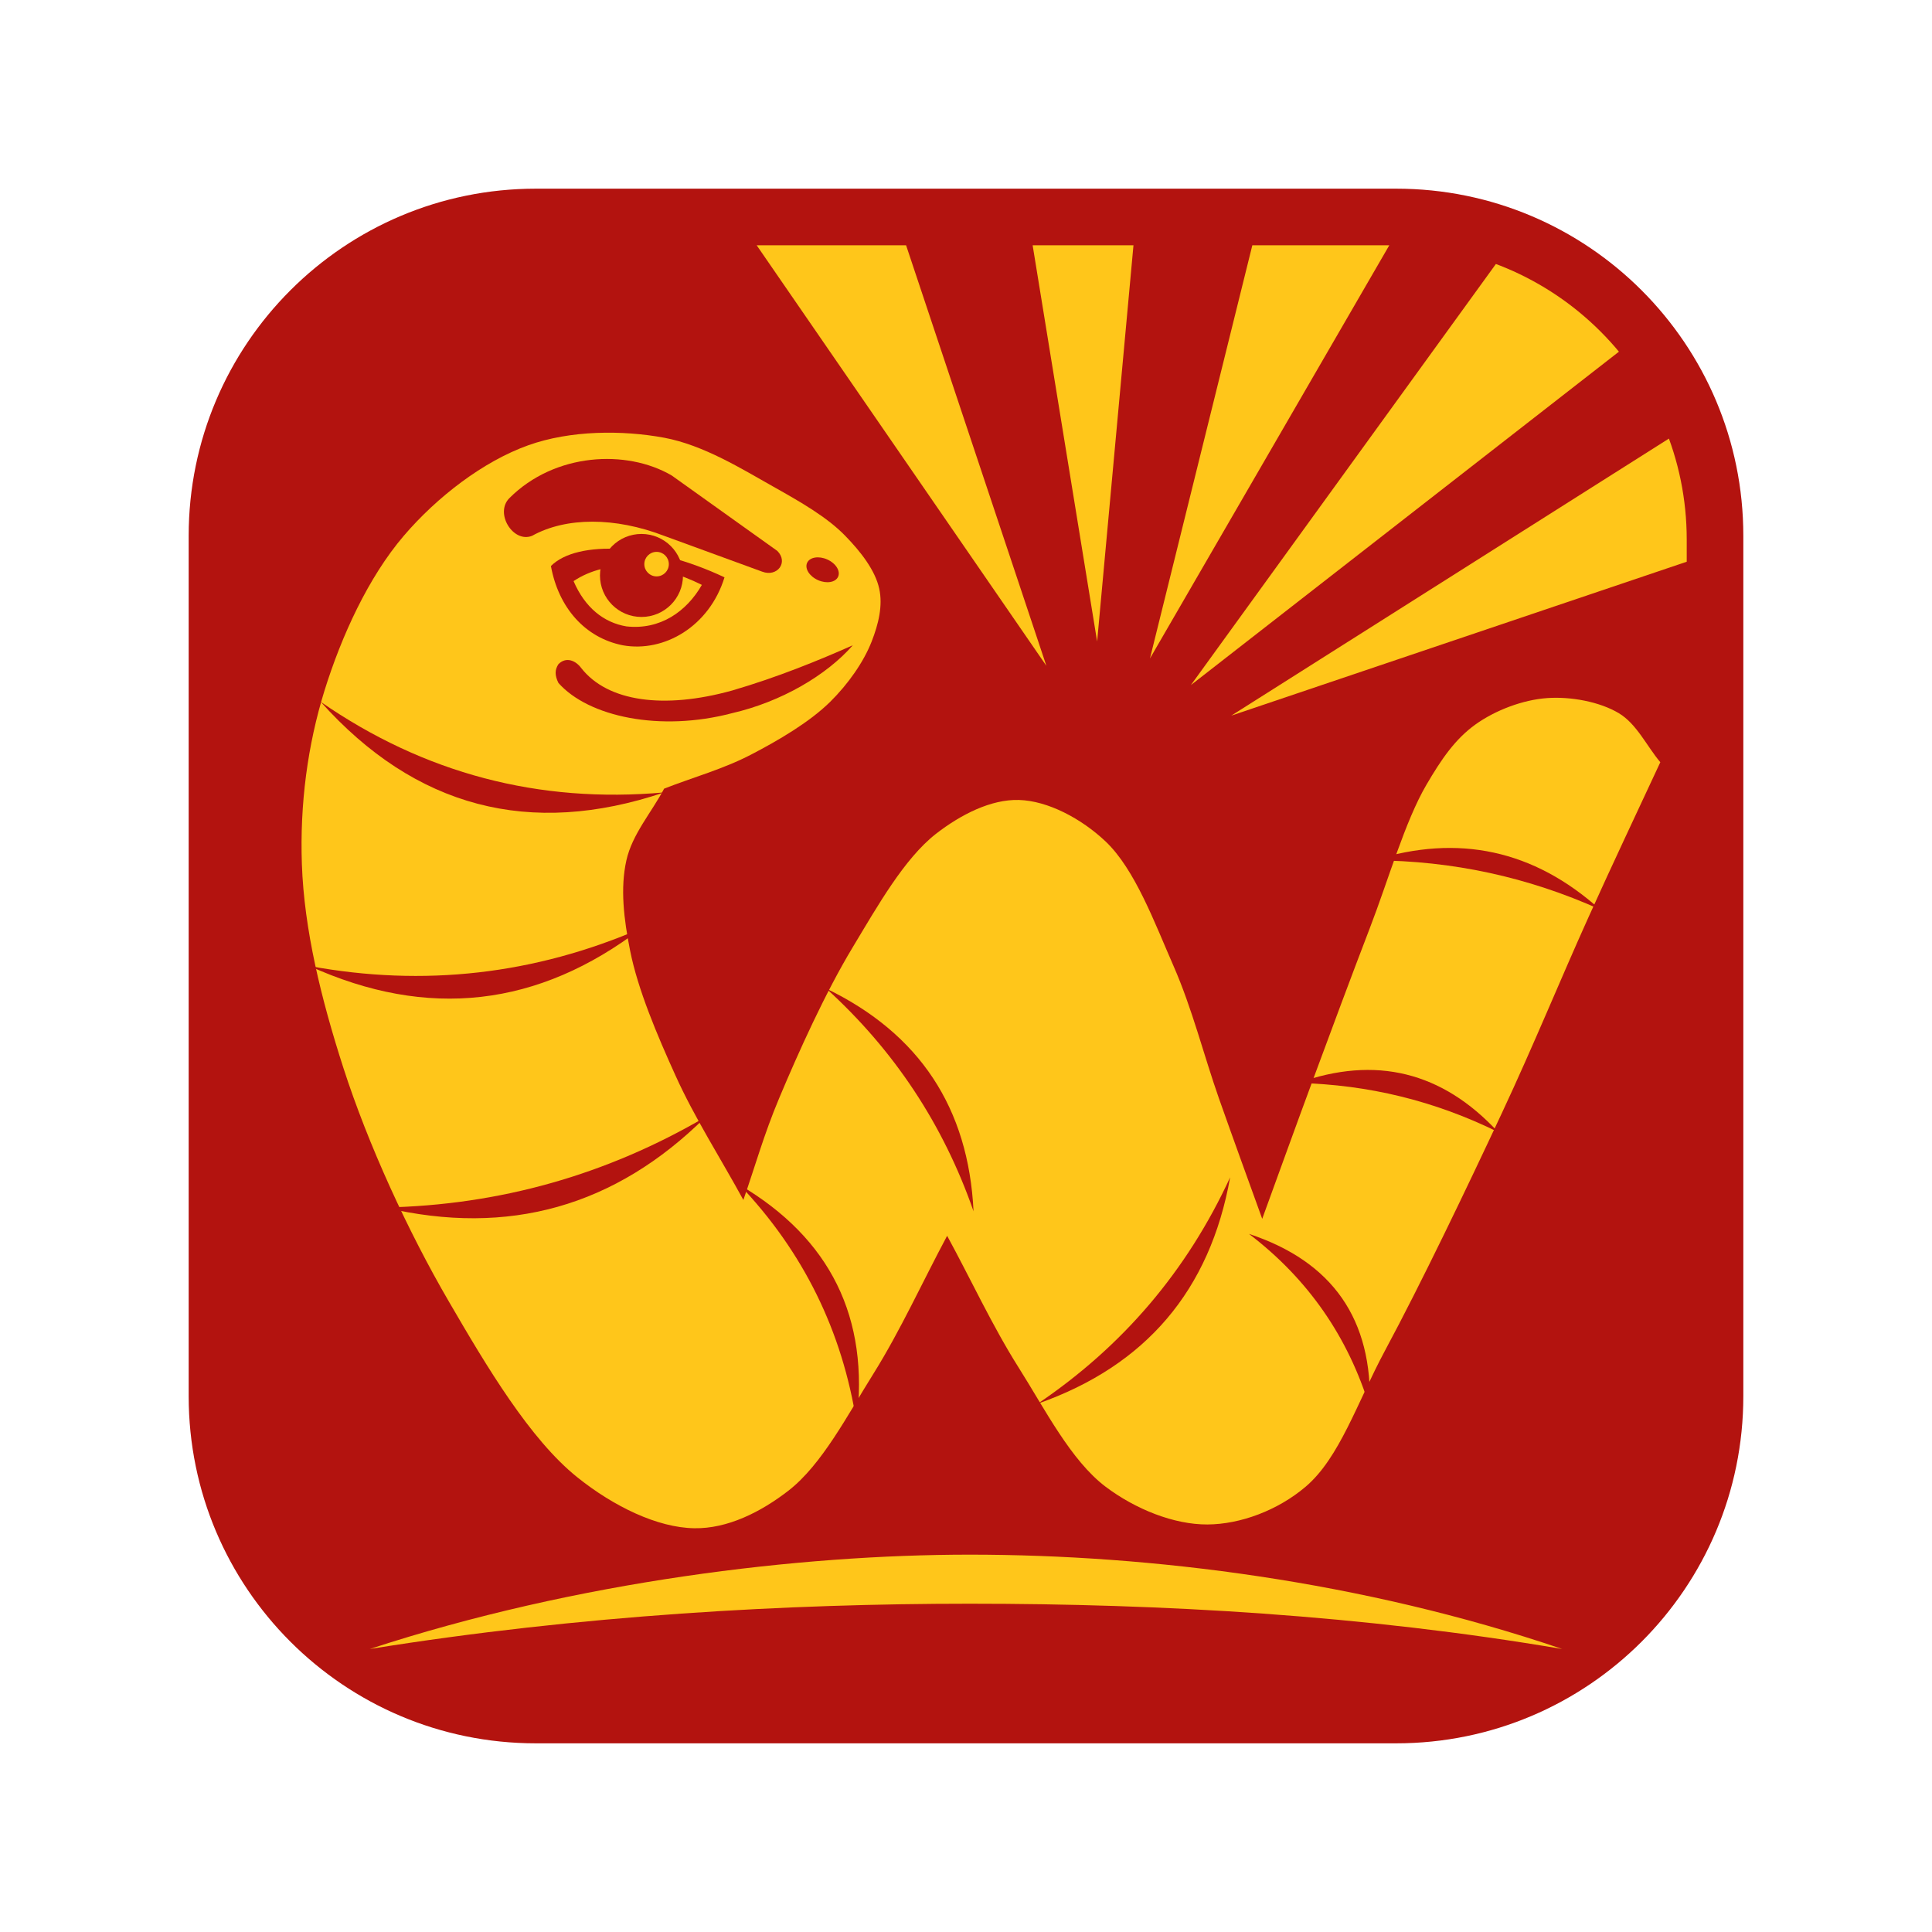
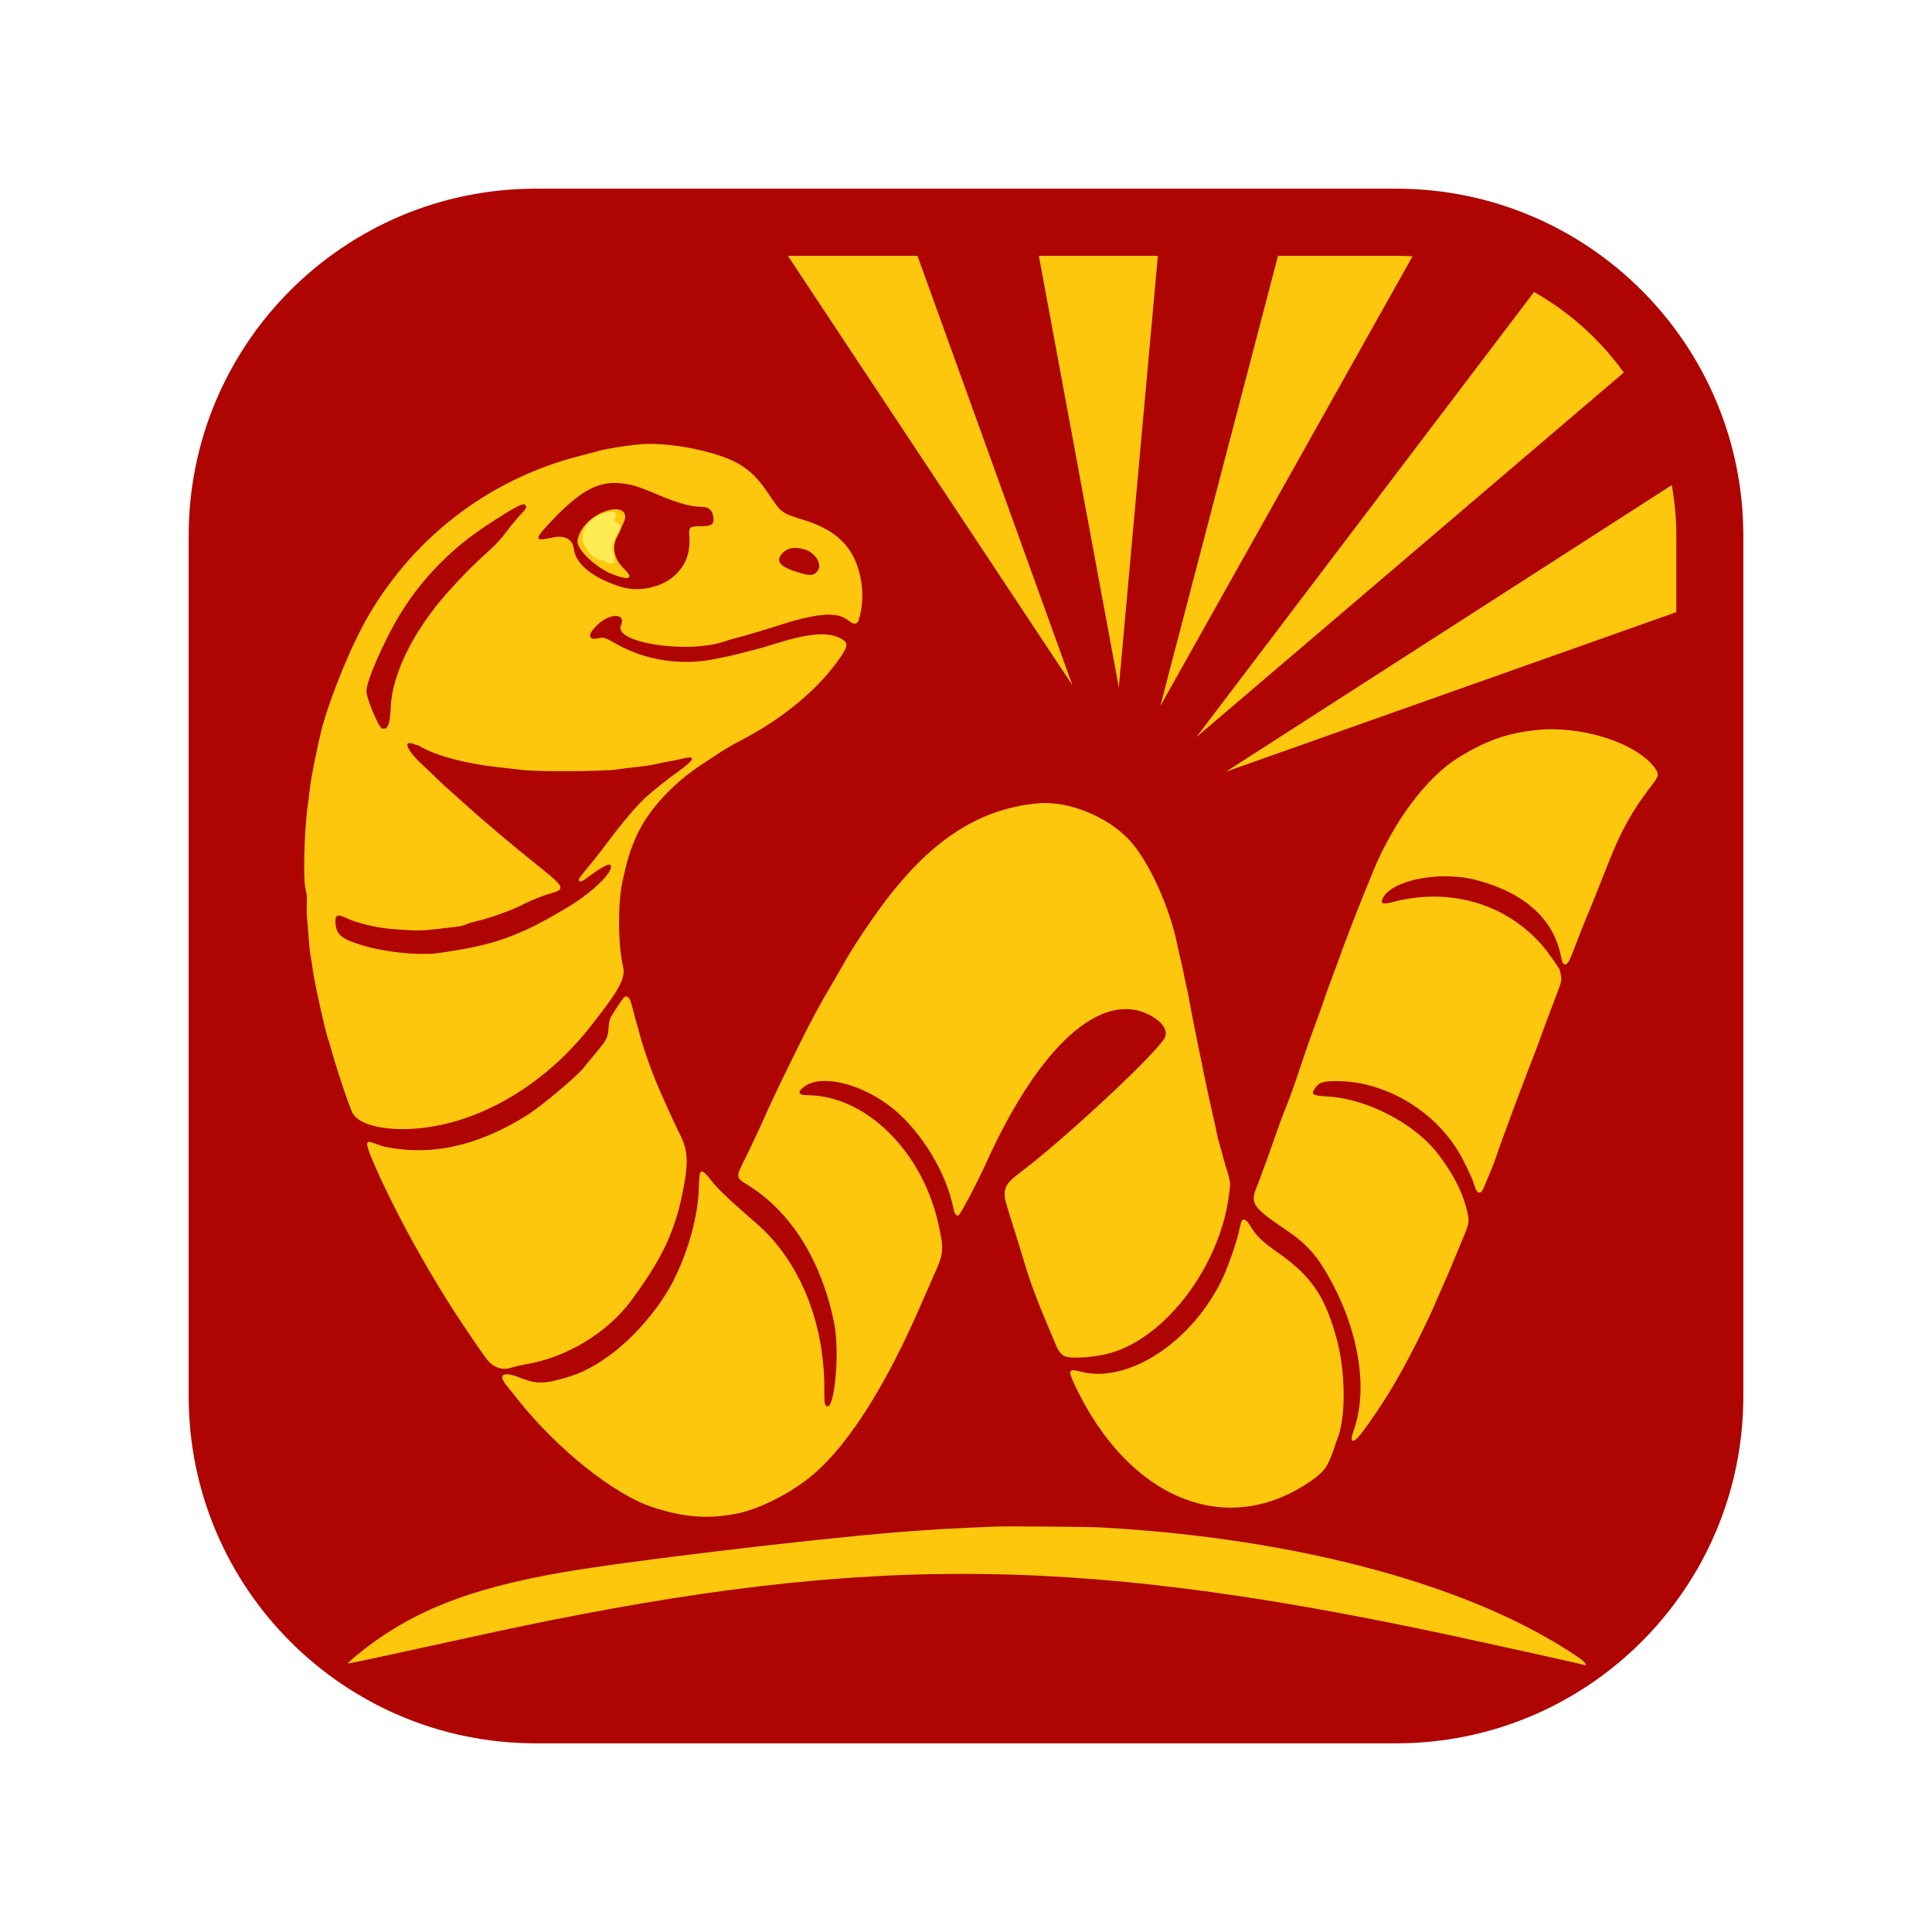
<svg xmlns="http://www.w3.org/2000/svg" width="1024" height="1024" viewBox="0 0 1024 1024" fill="none" role="img" aria-label="A red tile with a gold segmented worm forming a W, its head at the upper left and sun rays behind it">
  <defs>
    <linearGradient id="field" gradientUnits="userSpaceOnUse">
-       <stop stop-color="#B3130F" />
+       <stop stop-color="#AE0402" />
    </linearGradient>
    <linearGradient id="gold" gradientUnits="userSpaceOnUse">
-       <stop stop-color="#FFC61A" />
+       <stop stop-color="#FDC70E" />
    </linearGradient>
    <linearGradient id="ray" gradientUnits="userSpaceOnUse">
-       <stop stop-color="#FFC61A" />
-     </linearGradient>
-     <linearGradient id="ring" gradientUnits="userSpaceOnUse">
-       <stop stop-color="#B3130F" />
+       <stop stop-color="#FDC70E" />
    </linearGradient>
    <linearGradient id="soil" gradientUnits="userSpaceOnUse">
-       <stop stop-color="#FFC61A" />
+       <stop stop-color="#FDC70E" />
+     </linearGradient>
+     <linearGradient id="eye" gradientUnits="userSpaceOnUse">
+       <stop stop-color="#FFEC55" />
    </linearGradient>
    <clipPath id="body">
      <rect x="100" y="100" width="824" height="824" rx="184" />
    </clipPath>
    <clipPath id="sky">
-       <rect x="130" y="130" width="764" height="764" rx="156" />
+       <rect x="135.6" y="135.6" width="752.9" height="752.9" rx="148.4" />
    </clipPath>
  </defs>
  <g id="tile">
    <rect x="100" y="100" width="824" height="824" rx="184" fill="url(#field)" />
  </g>
  <g id="rays">
    <g clip-path="url(#sky)">
-       <path d="M554.6 352.9L240 -103.8L379.1 -173.2ZM581.5 340L493.4 -201.3L631.6 -206.2ZM609.5 349L742.4 -187.4L886.5 -129.2ZM631.2 363.1L955.4 -84.5L1067.2 23.5ZM652.6 379.3L1112.6 88.1L1168.4 205Z" fill="url(#ray)" />
+       <path d="M568.4 363.2L343.9 24.4L430.2 -19.9ZM593 364.3L529.5 21.6L624.4 17ZM615 374.2L717.8 -19.1L813.7 19.9ZM634.1 390.7L935.2 -6.2L1013.1 67.4ZM649.8 409L1007.9 178.8L1051.5 266.7Z" fill="url(#ray)" />
    </g>
  </g>
  <g id="mark">
-     <g clip-path="url(#body)">
-       <path d="M352 418C367.3 412 383.4 407.6 398 400C412.8 392.3 429 382.8 440 372C449.6 362.5 457.8 350.8 462 340C465.6 330.8 468 321 466 312C463.9 302.3 456.2 292.4 448 284C438.4 274.1 424.4 266.1 410 258C393.1 248.5 372.9 235.9 352 232C329.8 227.9 302.4 228 280 236C256.2 244.5 231.7 263.3 214 284C195.2 306 181 337.1 172 366C163 395 158.9 426.2 160 458C161.2 492.7 170.2 529.4 182 566C195.1 606.6 216.2 652.6 238 690C258 724.4 280.9 762.9 306 783C325.2 798.4 348.4 809.7 368 810C385.5 810.3 403.2 801.5 418 790C435.7 776.2 449.2 750 463 728C477.3 705.1 489 679.3 502 655C514.7 678.3 525.9 702.7 540 725C553.9 747 567.6 774.1 586 788C601.8 799.9 622.2 808.1 640 808C657.5 807.9 677.3 800.5 692 788C710 772.7 719.2 743.6 734 716C753.3 680.1 777.2 630.2 796 590C812.9 553.9 827.3 518.5 842 486C855.1 457 867.3 431.3 880 404C872.7 395.3 867.5 383.7 858 378C847.8 371.9 832.5 369.1 820 370C807.2 370.9 792.6 376.4 782 384C771.3 391.7 764 402.3 756 416C744.7 435.3 735.9 466.3 726 492C715.9 518.3 705.7 545.8 696 572C686.7 597.1 678 621.3 669 646C661.3 624.7 653.7 603.8 646 582C638 559.2 631.9 534.6 622 512C612 489.2 601.6 460.8 586 446C573.1 433.8 555.3 424.4 540 424C525.3 423.6 509.4 431.6 496 442C479.3 455.1 465.3 479.9 452 502C437.4 526.2 423.2 557.7 413 582C404.8 601.5 400.3 618 394 636C382 614 368.1 592.4 358 570C348.2 548.4 338.1 524.5 334 504C330.6 487 328.7 470.7 332 456C335.1 442.1 345.3 430.7 352 418Z" fill="url(#gold)" />
-       <path d="M292 300C306 286 346 288 384 306C376 332 352 346 330 342C310 338 296 322 292 300ZM304 308C310 322 320 330 332 332C350 334 364 324 372 310C348 298 322 296 304 308Z" fill="url(#ring)" />
-       <circle cx="340" cy="305" r="22" fill="url(#ring)" />
-       <circle cx="348" cy="299" r="6.5" fill="url(#gold)" />
-       <path d="M270 264C294 240 332 238 356 252L412 292C418 298 412 306 404 303L352 284C326 274 300 274 282 284C272 288 262 272 270 264Z" fill="url(#ring)" />
-       <ellipse cx="436" cy="302" rx="9" ry="6" transform="rotate(24 436 302)" fill="url(#ring)" />
-       <path d="M296 352C300 348 305 350 308 354C322 372 352 376 388 366C412 359 434 350 452 342C438 358 414 372 388 378C350 388 312 380 296 362C294 358 294 355 296 352Z" fill="url(#ring)" />
-       <path d="M170 372Q245.2 456 352 420Q252.3 428.9 170 372Z" fill="url(#ring)" />
-     </g>
-   </g>
-   <g id="rings">
-     <g clip-path="url(#body)">
-       <path d="M164 512Q258 554.7 340 492Q255 528.8 164 512Z" fill="url(#ring)" />
-       <path d="M204 640Q302.3 663.2 374 592Q295.2 638.1 204 640Z" fill="url(#ring)" />
-       <path d="M392 628Q442.7 681.3 454 754Q464.3 670.7 392 628Z" fill="url(#ring)" />
-       <path d="M438 524Q492 573.1 516 642Q512 559.8 438 524Z" fill="url(#ring)" />
-       <path d="M550 744Q636 713.8 652 624Q617.8 698.2 550 744Z" fill="url(#ring)" />
-       <path d="M662 654Q708.8 689.7 726 746Q728.5 676 662 654Z" fill="url(#ring)" />
-       <path d="M688 574Q743.9 575.3 794 600Q749.6 552 688 574Z" fill="url(#ring)" />
-       <path d="M728 456Q790.8 456.3 848 482Q795.4 434.8 728 456Z" fill="url(#ring)" />
-     </g>
+     <path d="M339.4 235.5C332.3 236.1 321 237.9 317.7 238.9C316.4 239.3 311.8 240.5 307.5 241.6C258.1 254.1 216.6 286.6 192.3 331.7C184.7 345.9 175.5 368.7 171.1 384.2C168.9 392.1 164.7 412.8 164.1 418.9C163.9 421 163.4 425 163 427.7C161.3 440.2 160.6 465.9 161.9 471.1C162.6 473.9 162.8 475 162.6 478.3C162.5 480.4 162.5 483.7 162.7 485.8C162.9 487.8 163.3 492.8 163.6 497C163.9 501.1 164.4 505.7 164.7 507.1C165 508.5 165.5 511.7 165.8 514.2C166.7 521.1 173.2 549.9 174.2 551.6C174.3 551.7 175.1 554.6 176.1 558C178.7 567.6 185.7 588.2 187.1 590.4C190.5 595.8 202 598.9 216.4 598.4C250.5 597.2 286.4 577.2 311.9 545.4C328.3 524.7 331.8 518.5 330.2 512.1C327.6 501.2 327.4 479.3 329.8 467.8C332.3 456.1 333.5 452.2 336.8 444.3C342.9 429.9 356.8 414.7 373.6 404.1C374.8 403.3 378.4 401 381.5 398.9C384.6 396.9 389.4 394.1 392 392.8C414.7 381.2 434.3 364.9 445.7 348C449.7 342 449.7 340.5 445.2 338.2C438.4 334.8 428.4 335.7 410.8 341.2C407.1 342.4 402.7 343.7 400.9 344.1C399.2 344.6 395.8 345.4 393.2 346.1C390.7 346.8 387.3 347.6 385.7 347.9C384.1 348.2 381.2 348.8 379.3 349.2C361.3 353 342.1 350.1 326.5 341.2C320.9 338 319.8 337.6 317.6 338.2C311.5 339.7 311.1 336.4 316.7 331.1C323.5 324.7 332 325 329.1 331.5C325 340.6 364.2 346.7 383.9 340C385.7 339.4 388.9 338.4 391 337.9C395.4 336.8 406.1 333.6 414.5 330.9C434 324.8 444 324.2 449.7 328.9C452.4 331.2 454.3 331.1 455.1 328.7C457.2 322.3 457.6 314.5 456.3 307.3C453.3 290.6 444 281 425.4 275.4C414.6 272.1 413.9 271.6 408 262.7C399.4 249.6 392.4 244.5 376.9 240.1C364.5 236.5 349.1 234.6 339.4 235.5ZM333.9 256.9C337.4 257.6 341.7 259.2 349.4 262.5C359.6 266.8 366.3 268.6 371.6 268.6C375.6 268.6 377.6 270.3 378.1 274.2C378.6 277.9 377.2 278.9 371.5 278.9C366 278.9 365.1 279.4 365.3 282.8C366.1 292.7 363.9 299.1 357.6 305C350.9 311.3 338.5 314 329.3 311.1C314.5 306.5 305.2 299.1 304.2 291.2C303.5 285.7 299.4 283.5 292.8 284.9C282.7 287.2 282.8 286 293.6 274.8C309.7 258.1 319.5 253.8 333.9 256.9ZM278.4 267.6C279.4 268.6 278.9 269.7 275.6 273.1C273.9 275 271.1 278.2 269.6 280.3C264.9 286.5 262.7 288.8 256 294.8C250.8 299.5 244.5 305.9 236.9 314.4C219.2 334.3 207.8 357.3 207.1 374.9C206.7 384 205.5 386.9 202.5 386.1C200.7 385.7 194.2 370.1 194.2 366.3C194.2 361.1 203.4 339.9 211.6 326.3C223.1 307.2 238.9 290.9 258.2 278.3C272.9 268.7 277.2 266.4 278.4 267.6ZM426.5 291.2C431.9 292.8 435.8 298.8 433.6 302.2C431.8 305.1 429.7 305.4 423.8 303.6C413.3 300.5 410.7 297.5 414.8 293.1C417.4 290.3 421.4 289.7 426.5 291.2ZM219.7 394.5C220.4 394.8 221 395 221 394.9C221 394.7 221.9 395.1 223 395.8C232.1 400.9 247.1 404.8 265.3 406.8C271.1 407.4 276.3 408 277 408.1C284.3 409.1 320.5 408.9 327.4 407.8C329.3 407.5 333.5 406.9 336.8 406.6C340.1 406.3 345 405.6 347.6 405C350.2 404.4 353.9 403.6 355.9 403.3C357.8 403 360.6 402.4 362.2 402C369.2 400.2 368.1 402.8 359 409.3C354.6 412.3 347.3 418.2 342.7 422.2C338.2 426.1 329.9 435.9 321.9 446.6C320.2 449 316.4 453.8 313.6 457.3C307.2 465 306.7 465.8 306.8 466.5C307 467.7 308.5 467.3 311 465.4C317.3 460.6 322.3 457.7 323.2 458.3C326.7 460.4 315.4 472 301.8 480.3C275.7 496.1 262.1 501 232.6 505.1C221.7 506.6 203.1 504.6 190.6 500.6C180.8 497.5 178.3 495.2 177.8 489.3C177.5 484.9 178.8 484.3 183.4 486.5C189.7 489.5 200.2 491.9 209 492.5C222 493.4 222.6 493.4 231.6 492.4C243.6 491.1 244.7 490.9 247.2 489.9C248.5 489.3 250.9 488.6 252.7 488.2C259.6 486.7 272.5 482 278 479C281.3 477.3 288.1 474.5 291.9 473.5C299.6 471.5 299.1 470.1 287.7 460.9C269.3 446.2 256.3 435.1 244.1 424.1C242.3 422.5 239.3 419.8 237.3 418C235.3 416.2 232.5 413.7 231.2 412.3C229.9 411 227.1 408.3 224.9 406.3C215.6 397.9 212.9 391.7 219.7 394.5ZM321.4 270.8C313.4 273.4 307.1 279.9 306.1 286.6C305.5 291.2 315.9 301.1 325.2 304.6C333.9 307.8 336 306.6 330.7 301.4C325.3 296.1 324.1 290 327.2 284.3C328 282.8 328.8 281.2 328.9 280.7C329.1 280.2 329.7 278.7 330.4 277.3C333.4 271.4 329.1 268.3 321.4 270.8ZM813.7 387C798.2 388.8 787.9 392.5 773.5 401.2C756.3 411.7 738.6 435.3 727.5 462.5C725.7 467.1 723.7 471.9 723.1 473.3C719.5 482.1 711.9 501.8 709.6 508.5C709 510.1 707.8 513.5 706.8 516C704.4 522.5 702.5 527.7 699.9 535.3C698.6 538.9 697.1 543 696.6 544.4C695 548.5 690.7 561 687.9 569.4C686.6 573.6 684 580.7 682.3 585.1C679.1 593 678.1 595.8 673.2 609.9C671.9 613.6 670.4 617.6 670 618.7C669.5 619.8 668.8 621.9 668.3 623.4C667.7 624.9 666.6 628 665.7 630.1C662.7 637.8 664.4 640.3 681.5 651.8C693.1 659.7 698.4 665.7 706 679.9C720.7 707.3 725.1 737.5 717.3 758.7C715.6 763.3 716.4 765 719.1 762.5C721.3 760.5 728.4 750.6 735.2 739.8C742.4 728.5 753.2 707.8 760.2 692C760.9 690.3 762.7 686.1 764.2 682.8C765.7 679.5 767.7 674.7 768.8 672.2C769.8 669.7 771.6 665.4 772.7 662.8C778.9 648.1 778.8 648.2 778 643.8C775.9 633.4 771.2 623.6 762.7 612.3C750.3 595.6 724.2 582 702.7 581.1C695.9 580.7 694.8 580 696.7 577.2C698.9 573.7 701 573 708.5 573C733.6 573 759.6 588.1 773 610.4C776 615.4 780.5 624.8 781.2 627.5C782.6 632.7 784.6 633.6 786.3 629.8C789.8 621.6 792.1 615.9 792.5 614.4C793.5 611.3 799.6 594.6 803 585.5C804.9 580.7 807.1 574.6 808.1 572.1C809 569.6 811 564.4 812.5 560.6C814 556.7 815.7 552.3 816.2 550.7C817.3 547.6 819.5 541.7 822 535.1C828.2 518.8 827.9 520.1 827.2 516.4C827 514.9 826.5 513.4 826 512.8C825.6 512.1 823.9 509.7 822.2 507.3C803.8 480.8 771 469.4 738.2 478.1C733.1 479.5 731.5 479 732.8 476.3C737.5 466.3 763.7 461.3 783.1 466.6C808.6 473.5 823.7 487.5 827.4 507.2C828.4 512.8 830.6 512.5 832.9 506.5C836.1 498.2 840 488.2 841.4 484.9C843.1 481.1 845 476.2 852.4 457.6C859.3 440.1 864.9 430 875.1 416.7C879.4 411.1 879.5 410.3 877 406.9C867 393.5 837.8 384.3 813.7 387ZM549.9 425.8C516.9 428.9 490.2 447.4 463.4 485.6C456.5 495.4 450.2 505.1 446.8 511.5C445.1 514.5 442.6 518.7 441.4 520.8C434.5 532.4 430.3 540.3 424.2 552.5C414.1 572.9 407.6 586.5 404.1 594.7C402.3 598.7 398.6 606.5 396 611.9C389.6 624.8 389.5 623.8 397 628.5C419.3 642.6 435.2 667.9 442 700.6C445.3 715.9 442.4 747.9 438.1 745.3C437 744.6 436.9 743.6 436.9 735C436.7 699.9 423.4 667.9 400.9 648.4C388.2 637.5 380.3 630 377.3 626.1C371.2 618.5 370.7 618.8 370.4 629.8C369.9 647.3 362.6 670.5 352.8 686.1C339.4 707.1 320 723.8 302.5 729.4C289 733.6 284.8 733.8 276.1 730.4C266.4 726.5 263.5 728.4 269 735C270.4 736.7 273 739.9 274.7 742.1C295.7 768.4 325.6 792.2 345.8 798.8C362.5 804.3 375.7 805.3 391.1 802.1C403.3 799.6 420.4 790.7 431.4 781.2C450.5 764.7 470.2 733.2 488.9 689.7C491.3 684.2 493.9 678.3 494.6 676.7C500.3 664.2 500.5 662.7 497.2 648C488.5 609.8 458.5 580.5 427.9 580.5C422.9 580.5 422.4 578.6 426.6 575.7C436 569.1 457.7 574.7 473.7 587.9C488.8 600.4 501.7 621.9 505.4 640.7C505.9 643.4 506.8 644.5 508 644.2C508.9 644 518 626.8 523 615.7C550.9 554.3 583.6 524.8 609.2 537.9C616.7 541.8 619.7 546.9 616.8 551C608.3 562.8 562.1 605.5 539.9 622.1C532.2 627.9 531.1 631 533.8 639.6C535.3 644.4 537.4 651.1 539.9 659.2C541.1 663.2 543 669.4 544.1 673C546.2 679.8 550.2 690.4 553.4 698C556.6 705.5 559.1 711.5 559.8 713.2C560.8 715.8 562.3 717.7 564 718.7C567.4 720.4 580.3 719.5 589 717C617.9 708.5 645.7 671.9 651.1 635.3C652.3 627.2 652.3 627 650.6 621.2C649.7 618.5 648.7 615 648.3 613.4C647.9 611.7 647.1 608.8 646.5 606.9C645.9 605 645.2 602 644.8 600.2C644.5 598.3 643.7 594.5 643 591.7C641.1 583.4 638.9 573.3 638.1 569.2C637.7 567.1 636.6 561.4 635.5 556.5C633.2 545.4 630.6 532.1 630 528.5C629.8 527 629.2 524.2 628.7 522.3C628.3 520.4 627.6 517.3 627.3 515.5C626.9 513.6 626.2 510.2 625.6 507.8C625 505.4 624.2 501.9 623.8 499.9C619.8 480.4 608.8 456.5 599 445.7C587.5 432.9 566.1 424.2 549.9 425.8ZM330.9 528.5C330.1 529 324.5 537.5 323.5 539.7C323 541 322.7 542.6 322.5 545.2C322.2 550.2 321.6 551.2 314.2 560C311.8 562.9 309.5 565.7 309.2 566.1C305.7 570.5 287.2 586.1 279.8 590.8C256.3 605.7 233.4 611.8 211.3 609C204.5 608.1 203.2 607.8 198 605.8C193.7 604.2 193.5 605.7 197.3 614.6C208.3 640.8 228.8 677.8 247.1 704.7C258.4 721.4 259.2 722.4 261.7 723.8C264.9 725.7 267.8 726 271.3 724.8C272.9 724.3 276.2 723.5 278.6 723.1C300 719.7 321.9 706.4 334.5 689.4C350.8 667.3 357.5 653.2 361.8 632.1C365 616.2 364.7 609.9 360.5 601.5C357.6 595.9 348.6 575.9 346.4 570.1C343.2 561.8 340.8 554.6 339.2 548.8C338.3 545.4 337.2 541.4 336.7 539.9C336.3 538.4 335.5 535.4 335 533.3C333.7 528.6 332.7 527.4 330.9 528.5ZM658.5 646.6C658 647 657.6 648.5 657 651.3C655.6 657.9 651.4 670.1 648.1 677.3C632.2 711.1 598.1 733.6 572.8 727C566.2 725.3 565.9 726.1 569.7 734.2C598.4 795 650.7 816 695.3 784.6C701.9 779.9 703.5 777.6 706.5 769.4C707.4 766.6 708.5 763.6 708.8 762.7C713.7 750.5 713.2 725.4 707.8 707.2C701.6 686 694.6 676.1 677.3 663.9C668.8 658 665.7 654.9 662.4 649.3C661 647 659.5 645.9 658.5 646.6Z" fill="url(#gold)" />
+     <path d="M318.3 272.7C311.6 275.7 307.7 281.7 309.1 287C310.3 291.8 315.1 296.8 318.4 296.8C319.2 296.8 320.4 297.2 321.2 297.8C325 300.1 326.6 298.2 325.1 293.1C323.9 289.5 324.3 288 327.8 281.8C329.3 279.2 329.1 277.8 326.8 276.9C325.2 276.3 325.1 275.6 326.1 274C328 271 323.7 270.3 318.3 272.7Z" fill="url(#eye)" />
  </g>
  <g id="ground">
-     <g clip-path="url(#body)">
-       <path d="M196 874C306 838 424 824 514 824C610 824 722 838 828 874C722 856 616 850 514 850C418 850 308 856 196 874Z" fill="url(#soil)" />
-     </g>
+     <path d="M528.1 809.1C504.9 810 492 810.8 474.6 812.2C426.1 816.2 330.4 827.7 297.4 833.5C246.7 842.4 216.3 854.8 188.1 878.1C185.8 880.1 184 881.7 184.2 881.7C184.4 881.8 192.1 880.2 201.4 878.2C231.5 871.6 259.8 865.5 272.3 862.8C463.3 822.8 576.3 824.4 782.9 869.8C801.9 873.9 838.8 882.1 839.8 882.5C841.7 883.1 840 880.8 836.8 878.6C781.4 840.6 688.7 815.4 583.8 809.6C577.1 809.2 534.4 808.9 528.1 809.1Z" fill="url(#soil)" />
  </g>
  <g id="mark-small" display="none">
-     <g clip-path="url(#body)">
-       <path d="M352 418C367.3 412 383.4 407.6 398 400C412.8 392.3 429 382.8 440 372C449.6 362.5 457.8 350.8 462 340C465.6 330.8 468 321 466 312C463.9 302.3 456.2 292.4 448 284C438.4 274.1 424.4 266.1 410 258C393.1 248.5 372.9 235.9 352 232C329.8 227.9 302.4 228 280 236C256.2 244.5 231.7 263.3 214 284C195.2 306 181 337.1 172 366C163 395 158.9 426.2 160 458C161.2 492.7 170.2 529.4 182 566C195.1 606.6 216.2 652.6 238 690C258 724.4 280.9 762.9 306 783C325.2 798.4 348.4 809.7 368 810C385.5 810.3 403.2 801.5 418 790C435.7 776.2 449.2 750 463 728C477.3 705.1 489 679.3 502 655C514.7 678.3 525.9 702.7 540 725C553.9 747 567.6 774.1 586 788C601.8 799.9 622.2 808.1 640 808C657.5 807.9 677.3 800.5 692 788C710 772.7 719.2 743.6 734 716C753.3 680.1 777.2 630.2 796 590C812.9 553.9 827.3 518.5 842 486C855.1 457 867.3 431.3 880 404C872.7 395.3 867.5 383.7 858 378C847.8 371.9 832.5 369.1 820 370C807.2 370.9 792.6 376.4 782 384C771.3 391.7 764 402.3 756 416C744.7 435.3 735.9 466.3 726 492C715.9 518.3 705.7 545.8 696 572C686.7 597.1 678 621.3 669 646C661.3 624.7 653.7 603.8 646 582C638 559.2 631.9 534.6 622 512C612 489.2 601.6 460.8 586 446C573.1 433.8 555.3 424.4 540 424C525.3 423.6 509.4 431.6 496 442C479.3 455.1 465.3 479.9 452 502C437.4 526.2 423.2 557.7 413 582C404.8 601.5 400.3 618 394 636C382 614 368.1 592.4 358 570C348.2 548.4 338.1 524.5 334 504C330.6 487 328.7 470.7 332 456C335.1 442.1 345.3 430.7 352 418Z" fill="url(#gold)" />
-       <path d="M272 262C296 240 330 238 352 250L410 290C416 298 408 306 400 302L372 292C372 322 352 344 328 344C304 344 288 314 292 284C288 284 284 284 280 286C268 288 262 270 272 262Z" fill="url(#ring)" />
-       <circle cx="346" cy="302" r="11" fill="url(#gold)" />
-       <path d="M296 362C330 390 400 384 456 344C436 376 402 398 360 398C330 398 306 386 288 372C284 364 290 358 296 362Z" fill="url(#ring)" />
-       <path d="M166 512Q258.4 556.6 338 492Q254.9 526.8 166 512Z" fill="url(#ring)" />
-       <path d="M206 640Q303.2 665 372 592Q294.8 636.2 206 640Z" fill="url(#ring)" />
-       <path d="M438 524Q489.4 573.2 514 640Q512.8 557.9 438 524Z" fill="url(#ring)" />
-       <path d="M552 742Q637.9 713.7 650 624Q616.4 695.8 552 742Z" fill="url(#ring)" />
-       <path d="M704 548Q758.7 550.3 808 574Q765 525.1 704 548Z" fill="url(#ring)" />
-       <path d="M196 874C306 838 424 824 514 824C610 824 722 838 828 874C722 856 616 850 514 850C418 850 308 856 196 874Z" fill="url(#soil)" />
-     </g>
+     <path d="M339.4 235.5C332.3 236.1 321 237.9 317.7 238.9C316.4 239.3 311.8 240.5 307.5 241.6C258.1 254.1 216.6 286.6 192.3 331.7C184.7 345.9 175.5 368.7 171.1 384.2C168.9 392.1 164.7 412.8 164.1 418.9C163.9 421 163.4 425 163 427.7C162.1 434.7 161.5 443 161.3 456.3C161.1 469 161.3 470.6 162.7 470.8C165.4 471.2 165.9 476.8 163.2 476.8C162.5 476.8 162.2 481.1 162.7 485.5C162.9 487.7 163.3 492.9 163.6 497.2C164.3 506.3 164.7 508.8 165.8 509C168.2 509.4 168.5 513.8 166.2 513.8C165.2 513.8 172.7 549.1 174.2 551.6C174.3 551.7 175 554.3 175.9 557.3C179 568.5 179.4 569.8 180.5 569.8C182.9 569.8 184.2 573.4 182.4 575.3C181.6 576.1 181.6 576.1 182.4 578.2C182.9 579.4 183.9 582.3 184.7 584.6C187 591.2 188.3 593 190 592.1C190.8 591.7 191.2 591.8 194.1 592.7C202.6 595.6 203.5 595.7 213.1 595.7C241 595.8 268.1 584.2 294.1 561.2C304.1 552.3 321.5 530.4 326.5 520.4C328.1 517.3 328.7 516.7 330 516.7C331.6 516.7 331 512.2 329.4 512.1C326.9 511.9 326.4 506.9 328.9 506.9C329.2 506.9 329.1 505 328.7 500.3C327.9 492.7 327.8 483.9 328.5 477.6C328.8 474.3 328.8 473.1 328.5 473.1C326.2 473.1 326.5 468.7 328.9 468.3C329.7 468.2 329.9 467.5 331.2 461.4C331.9 458.3 331.9 458.2 331.2 457.8C329.1 456.5 330.4 452.1 332.9 452.1C333.6 452.1 333.9 451.9 334.3 450.8C340 432.8 353.9 416.6 376 402.5C384.5 397.1 384.8 396.9 384.7 395.5C384.7 393.2 387.2 391.9 388.8 393.4C389.6 394.1 390.2 393.9 396.8 390.2C400.1 388.4 400.2 388.3 400.1 387.1C400.1 384.8 402.6 383.5 404.2 384.9C406.4 386.9 432.1 365.9 440.5 355.1C446.4 347.6 449.4 342.5 447.8 342.4C447.4 342.4 446.8 342.1 446.4 341.8C441.2 337.2 429.7 337.8 410.8 343.8C407.1 344.9 402.7 346.2 400.9 346.7C399.2 347.1 395.8 348 393.2 348.7C390.7 349.4 387.3 350.2 385.7 350.5C384.1 350.8 381.2 351.4 379.3 351.8C360.9 355.7 341.6 352.6 324.7 343C320.3 340.5 320 340.4 318.5 340.7C313.7 341.5 311.8 340.8 310.5 338C308.2 332.6 321.9 322.2 328.6 324.3C331.9 325.2 333.1 328.2 331.7 331.5C330.8 333.6 330.9 333.9 334.2 335.5C344.6 340.7 371.1 341.8 383.7 337.5C385.5 336.9 388.7 335.9 390.9 335.4C395.4 334.2 406 331.1 414.5 328.4C433.4 322.4 444.7 321.7 450.1 326.2C451.4 327.3 454.8 329.2 455.1 328.9C455.1 328.9 455.7 326.8 456.2 324.3C459.6 308 453.5 290.7 441.4 282.7C434.5 278 422.6 273.6 421.3 275.1C420.3 276.2 418.8 276.3 417.7 275.3C417.2 274.9 416.5 274.6 416 274.6C414.4 274.5 413.2 272.8 413.8 271.3C414 270.7 413.8 270.3 413 269.5C412.4 268.9 410.1 265.8 408 262.6C399.3 249.6 392.4 244.5 376.9 240.1C364.5 236.5 349.1 234.6 339.4 235.5ZM329.5 253.6C335.1 254.2 339.9 255.7 350.5 260.2C360.4 264.4 366.3 266 371.8 266C378.9 266 383.4 274.1 379.1 279.3C377.6 281 376.2 281.4 371.6 281.4C367.5 281.4 367.5 281.4 367.8 283.2C371.2 303 349.3 320 328.7 313.5C312.4 308.3 301.6 299.4 301.6 290.9C301.6 287.2 297.7 286.1 290.8 287.9C285.6 289.2 281.8 286.6 283.3 282.8C283.8 281.3 300.1 264.5 303.5 262.1C311.6 255.9 321.5 252.7 329.5 253.6ZM280 265.9C282.4 268.1 281.8 270.1 277.7 274.4C276 276.2 273.1 279.6 271.2 282.1C266.8 288 263.9 291 257.1 297C252.4 301.2 246.5 307.2 239.1 315.5C221.5 335.2 210.4 357.6 209.6 374.9C209.3 382.2 208.7 384.7 206.8 387C204.8 389.4 201.5 389.2 199.3 386.6C197.6 384.8 192 369.9 191.7 366.8C191.1 358.6 207.5 325.4 219.8 310.2C233.2 293.5 246.4 282.3 268 269.2C275.9 264.4 277.9 263.8 280 265.9ZM424.8 288.2C434.8 290.3 439.9 299.3 434.4 305C431.5 307.9 429.5 308 421.6 305.5C410.6 301.9 407.7 297.2 413 291.6C416.3 288.1 419.6 287.1 424.8 288.2ZM220.5 392.1C221.8 392.5 223.5 393.2 224.4 393.8C232.4 398.4 247.5 402.3 265.3 404.2C271.1 404.8 276.3 405.4 277 405.5C284.3 406.6 320.5 406.3 327.4 405.2C329.3 404.9 333.5 404.4 336.8 404.1C340.1 403.7 345 403 347.6 402.4C350.2 401.8 353.9 401.1 355.9 400.8C357.8 400.4 360.7 399.8 362.3 399.4C365.6 398.6 367.1 398.7 368.3 400C370.6 402.4 368.3 405.6 360.1 411.5C355.7 414.5 348.3 420.4 343.8 424.3C339.8 427.8 331.7 437.4 324.1 447.7C322.4 450.1 319.6 453.7 318 455.6C315.1 459.3 314.8 459.9 317 458.3C320.6 455.6 323.4 455 325.1 456.8C333.4 465.7 290.3 494.6 255 503.8C250.8 504.9 243.9 506.1 232.6 507.6C224.3 508.8 206.4 507.5 196.8 505C181 501 176 497.4 175.3 489.4C174.7 483.2 178.1 481.3 184.5 484.2C193 488.2 200.7 489.6 218.8 490.6C225.4 490.9 242.2 489 247.2 487.3C249.2 486.6 251.8 485.8 253 485.6C258.3 484.5 271.6 479.7 276.9 476.8C281 474.6 287.3 472.2 293.2 470.6C295.1 470.1 294.8 469.7 286.6 463.1C267.9 448 255.2 437.3 243 426.3C241.2 424.7 238.2 422 236.2 420.2C228.4 413.4 216.9 401.8 214.9 399C211.4 393.7 214.2 390.2 220.5 392.1ZM321.9 273.2C315.2 275.3 309.8 280.7 308.7 286.4C308.1 289.5 316.9 298.5 323.2 301.1C328.9 303.5 329.3 303.6 327.5 301.5C322.5 295.9 321.7 289.8 325 283.1C326 281.1 327 278.8 327.3 278.1C327.6 277.4 328.1 276.3 328.4 275.8C329.2 274.4 329.3 273.2 328.5 272.9C327.5 272.5 323.5 272.7 321.9 273.2ZM813.7 387C798.2 388.8 787.9 392.5 773.5 401.2C756.3 411.7 738.6 435.3 727.5 462.5C725.7 467.1 723.7 471.9 723.1 473.3C719.5 482.1 711.9 501.8 709.6 508.5C709 510.1 707.8 513.5 706.8 516C704.4 522.5 702.5 527.7 699.9 535.3C698.6 538.9 697.1 543 696.6 544.4C694.9 548.7 690.6 561.2 688.2 568.8C686.9 572.7 685.1 577.9 684.1 580.4C683.2 582.8 681.3 587.5 680 590.9C677.6 597 677.6 597 678.4 598C680 599.6 679 602.2 676.8 602.2C675.7 602.2 676 601.8 672.5 611.6C670.8 616.6 670.7 617.3 671.2 617.9C672.4 619.3 671.9 621.3 668 631C666.4 635 666.4 635.5 667.6 637.6C668.7 639.4 675 644.5 682.6 649.6C694.6 657.7 700.5 664.4 708.2 678.8C723.2 706.6 727.7 737.3 719.9 758.7C718.4 762.5 718.4 763.2 719.6 762C721.5 760.3 729.1 749.4 735.2 739.8C742.4 728.5 753.3 707.7 760.2 692C760.9 690.3 762.8 686 764.4 682.4C765.9 678.9 767.7 674.8 768.3 673.3C768.9 671.8 770.3 668.5 771.4 666C775.2 657.3 778.4 648.6 778.5 647.1C778.5 646.2 778.3 645.9 777.7 645.9C776.3 645.8 775.6 644.7 775 641.8C773.1 633.1 768.4 623.9 760.5 613.4C748.6 597.4 723.6 584.6 702.2 583.6C694.6 583.1 692.5 581.7 693.8 577.5C696.7 568 716.8 567.9 738.8 577.5C753.5 583.8 766.9 595.6 775.2 609.3C778.3 614.4 782.8 623.8 783.6 626.7C784.2 629 785 630.4 785.8 630.4C786 630.4 786.7 629 787.4 627.2C788.1 625.4 789.4 622.1 790.4 619.8C792.2 615.7 792.2 615.7 791.3 614.8C789.8 613.2 790.7 610.5 792.9 610.5C794 610.5 793.6 611.3 797.3 600.9C798.6 597.3 801.2 590.3 803 585.5C804.9 580.7 807.1 574.6 808.1 572.1C809 569.6 811 564.4 812.5 560.6C814 556.7 815.7 552.3 816.2 550.7C817.7 546.5 819.7 541.1 825.1 527.1C827.3 521.2 827.7 520.1 827.1 520.1C826.2 520.1 825 518.3 824.7 516.4C824.4 515.3 824 514 823.6 513.5C823.2 513 821.5 510.6 819.9 508.3C802.5 482.9 770.4 472.1 738.2 480.7C731.8 482.4 728.4 480.1 730.4 475.5C735.4 464.3 762.5 458.4 783.1 464C809.7 471.3 826 486 829.8 506.4C830.1 507.7 830.4 508.7 830.5 508.7C830.7 508.7 831.1 508.8 831.4 508.9C831.8 509.1 832.2 508.4 832.9 506.4C836.1 498 840 488.2 841.4 484.9C843.1 481.1 845 476.2 852.4 457.6C859.3 440.1 864.9 430 875.1 416.7C879.4 411.1 879.5 410.3 877 406.9C867 393.5 837.8 384.3 813.7 387ZM549.9 425.8C516.9 428.9 490.2 447.4 463.4 485.6C456.5 495.4 450.2 505.1 446.8 511.5C445.1 514.5 442.6 518.7 441.4 520.8C434.5 532.5 430.3 540.3 424 552.9C413.4 574.3 407.9 585.8 403.9 594.8C401.9 599.4 398.6 606.6 396.4 611C393 618.1 392.7 619 393.1 619.5C393.5 619.8 393.7 620.8 393.8 621.8C393.8 623.6 393.8 623.6 398.4 626.5C414.7 636.9 425.3 649.7 434.9 670.9C445.3 693.8 448 712 444.7 735.9C443.3 745.9 439.8 750.3 436.2 746.8C434.6 745.3 434.3 743.5 434.3 734.8C434.3 700.7 421.1 668.9 399.3 650.2C384.3 637.3 374.6 627.8 373.5 624.9C373.3 624.3 373.1 626.4 373 630.8C372.4 647.7 364.6 671.9 355 687.2C341.2 708.8 321.3 725.9 303.1 731.7C288.9 736.3 284.9 736.4 275.3 732.7C269.8 730.6 269.3 730.5 267.9 731.6C266.9 732.5 266.9 732.5 268.4 734.3C269.2 735.3 271.7 738.3 273.9 741.1C296 768.6 325.2 792.1 345.8 798.8C362.5 804.3 375.7 805.3 391.1 802.1C403.3 799.6 420.4 790.7 431.4 781.2C450.5 764.7 470.2 733.2 488.9 689.7C491.3 684.2 493.9 678.3 494.6 676.7C499.9 665.1 501.1 658.7 498 657.3C496.5 656.5 496.3 656.1 495.1 650.5C487 612 460.3 584.9 428.7 583.1C417.9 582.6 419.1 574.8 430.6 571.1C437.1 569 450.9 571.6 461.4 576.9C475.7 584.1 491.1 600 499 615.7C502.1 621.9 507.2 636 507.8 640C508.3 643.5 509.2 643.8 510.5 640.9C511.5 638.7 511.6 638.3 511.2 637.8C510 636.5 510.2 635.9 514.2 628.1C516.4 623.8 519.3 617.9 520.6 615C544.4 563.2 569.1 535.5 594.3 532.5C608.2 530.9 623.8 541.9 619.8 550.7C618.7 553.2 598 574.9 588 584C585.8 586 581.1 590.3 577.6 593.4C569 601.4 548.8 618.4 540.9 624.3C535.3 628.7 534.8 629.4 535.2 634C535.6 638 535.6 638.2 534.6 639C533.7 639.8 533.7 639.8 534.4 641.6C534.8 642.6 535.7 645.3 536.4 647.6C537.8 652.4 541.1 663.3 544.1 673C546.2 679.8 550.2 690.4 553.4 698C557.5 707.6 559.3 711.8 559.3 712C559.3 713.6 561.6 716.8 562.5 716.4C563.3 715.9 563.6 715.9 564.7 716.4C567.6 717.6 579.3 716.9 586 715.2C615.4 707.6 643.1 672.2 648.5 635.3C649.7 627.4 649.7 626.9 648.3 622.3C647 617.9 646.9 617.4 648 616.2C648.9 615.3 648.8 614.4 646.5 606.9C645.9 605 645.2 602 644.8 600.2C644.5 598.3 643.7 594.5 643 591.7C641.1 583.4 638.9 573.3 638.1 569.2C637.7 567.1 636.6 561.4 635.5 556.5C633.2 545.4 630.6 532.1 630 528.5C629.8 527 629.2 524.2 628.7 522.3C628.3 520.4 627.6 517.3 627.3 515.5C626.9 513.6 626.2 510.2 625.6 507.8C625 505.4 624.2 501.9 623.8 499.9C619.8 480.4 608.8 456.5 599 445.7C587.5 432.9 566.1 424.2 549.9 425.8ZM332.9 530.3C332.1 530.7 328.7 535.3 326.5 539.2C325.5 541.1 325.3 541.8 325.1 545.1C324.7 551.1 322.9 553.9 311.7 566.8C307.5 571.5 294.5 583.2 286.8 589C269 602.5 241.4 612.4 221.9 612.4C214.7 612.4 204 610.7 199.3 608.9C196.7 607.9 194.6 607.4 194.6 608C194.6 610.5 209.7 641.8 219.7 659.9C227.7 674.5 229 676.5 230.4 676.5C232.7 676.4 234 679 232.5 680.6C232 681.2 232.2 681.6 235.4 686.8C240.5 694.9 247.5 705.7 249.7 708.7C250.8 710 253 713.2 254.6 715.6C258.9 722.1 260.1 723.3 260.9 722.6C261.8 721.8 262.4 721.8 265.4 722.6C267.9 723.2 267.9 723.2 271.1 722.3C272.8 721.7 276.2 721 278.7 720.6C299.1 717.3 320.4 704.5 332.3 688.3C351.2 662.6 359.4 642.8 361.1 618.3C361.6 612.1 361.6 612 362.6 611.1C364.1 609.8 363.7 608 360.4 601.5C357.6 595.9 348.6 575.9 346.4 570.1C343.2 561.8 340.8 554.6 339.2 548.8C338.3 545.4 337.2 541.4 336.8 540C336.4 538.6 335.6 535.8 335.1 533.7C334.5 531.6 334 530 333.9 530C333.8 530 333.3 530.1 332.9 530.3ZM659.4 652.1C658.5 656.9 653.3 671.9 650.3 678.4C634.1 712.8 598.5 736.3 572.8 729.5C566.8 728 566.8 728.1 570.1 735.1C598.9 795.3 650.9 815.8 695.3 784.6C702.1 779.8 706.7 773.3 704.8 771.3C703.7 770.1 703.8 769.4 705.5 764.6C712.1 746.8 710.8 719.9 702.3 698.9C695.3 681.4 691.5 676.8 674.4 664.9C667.7 660.1 663 655.5 660.6 651.1C659.9 649.7 659.9 649.7 659.4 652.1Z" fill="url(#gold)" />
+     <path d="M528.1 809.1C504.9 810 492 810.8 474.6 812.2C426.1 816.2 330.4 827.7 297.4 833.5C246.7 842.4 216.3 854.8 188.1 878.1C185.8 880.1 184 881.7 184.2 881.7C184.4 881.8 192.1 880.2 201.4 878.2C231.5 871.6 259.8 865.5 272.3 862.8C463.3 822.8 576.3 824.4 782.9 869.8C801.9 873.9 838.8 882.1 839.8 882.5C841.7 883.1 840 880.8 836.8 878.6C781.4 840.6 688.7 815.4 583.8 809.6C577.1 809.2 534.4 808.9 528.1 809.1Z" fill="url(#soil)" />
  </g>
  <g id="mark-tiny" display="none">
-     <g clip-path="url(#body)">
-       <path d="M300 412C330.7 406.7 363.3 404.8 392 396C419.1 387.7 451.1 377.6 468 362C481.1 349.9 493.3 332.7 492 318C490.5 301.4 469.5 282.4 452 268C431.2 250.9 401.4 232.9 372 226C340.5 218.5 299.1 215.9 268 228C235.4 240.7 201.6 272.5 182 304C161.9 336.2 151.3 378.1 150 420C148.5 468.9 167.3 527.8 184 580C201.1 633.2 225.3 693 252 736C273.9 771.4 298.4 811.1 326 824C347.5 834 376.1 834.4 396 824C419.5 811.8 433.8 773.2 452 744C472.5 711.2 492 672 512 636C532 672 550.8 711.3 572 744C591 773.4 607.7 811.9 632 824C652.3 834.2 681.5 835.3 702 824C729.7 808.7 748.9 756.1 770 716C794.1 670.1 815.2 614.6 836 562C857.3 508 876 451.3 896 396C877.3 382 861.9 359.9 840 354C815.9 347.5 776.6 347.8 756 364C731.5 383.2 727.6 439.3 714 476C700.9 511.3 688.7 545.3 676 580C664 550 655.5 515.9 640 490C626.1 466.7 609.8 442.2 590 430C572.4 419.2 549.6 414.4 530 416C510.2 417.6 489.3 426.2 472 440C450.9 456.8 434 490.3 418 516C402.8 540.4 391.3 565.3 378 590C362 563.3 343.7 535 330 510C318.4 488.8 304.3 468.2 300 450C296.8 436.3 300 424.7 300 412Z" fill="url(#gold)" />
-       <path d="M386 288A34 34 0 1 1 318 288A34 34 0 1 1 386 288" fill="url(#field)" />
-     </g>
+     <path d="M337.7 243C333.6 243.4 324.6 244.7 322.9 245.1C267.1 258.9 237 278.6 207.8 320.4C194.3 339.8 180.5 372.9 175.2 398.7C173.1 408.7 171.8 415.8 171.5 419.1C171.3 420.9 170.8 424.8 170.4 427.9C168.5 442.3 168 462.7 169.3 471.3C169.8 475.1 170 477.8 169.9 479.3C169.8 480.6 169.8 483.3 170 485.5C170.2 487.7 170.6 492.8 170.9 496.9C171.2 500.9 171.6 505 171.8 505.8C172 506.7 172.5 509.9 172.9 512.9C175.2 528.6 182.9 557.8 189.9 577.2C193 586 193 585.9 196.1 589.2C200.6 594.1 201.8 596.9 202.2 603.8C202.5 607.9 202.7 608.5 204.2 612.4C210.7 628.2 223.7 653.2 236 673.6C241.7 683.2 247.9 692.9 252.9 700.3C261.1 712.4 263 715 266.4 718.4C269.3 721.3 270.2 722.5 271.8 725.6C282.2 745.2 322.5 781.6 343.4 790.2C371.4 801.6 397.7 797.7 423.3 778.4C441.5 764.6 462.9 731.7 480.9 690.1C482.7 685.9 485.6 679.1 487.4 675C492.1 664.4 492 664.6 491.7 658.7C491.3 649.1 493.4 644.3 500.3 639.6C502.1 638.3 504 636.7 504.5 635.9C505 635.2 506.3 633.3 507.3 631.8C512.5 623.7 522.4 620.9 531 625.1C537.9 628.5 539.5 631.9 547.9 660.5C552.9 677.3 555.2 683.6 562.6 701C566.4 709.9 567.3 711.8 569.3 714.2C572.2 718.1 573 719.7 574.2 724.9C576.5 734.1 585.5 749.4 596.1 762.1C623.3 794.6 659.9 801 690.9 778.6C695 775.7 697 773.3 698.5 769.8C701.8 762.4 704.9 759.5 712.7 756.7C719.9 754.1 740 720.1 756.4 682.4C770.1 651 770.5 650.1 770.8 643.8C771.2 636.1 772.4 633.3 777.2 628.3C781 624.2 782 622.2 788.4 604.2C790.8 597.5 794.2 588.1 796.1 583.3C797.9 578.5 800.3 572 801.4 569C802.6 566 804.7 560.3 806.2 556.5C807.7 552.7 810.4 545.4 812.3 540.2C814.3 535.1 816.7 528.6 817.7 525.9C818.8 523.2 820.1 518.9 820.7 516.3C821.4 512.9 822.1 510.8 823.1 509.1C826.1 503.7 827 501.5 830.9 491.8C852.8 436.3 853.7 434.3 866.8 415.5C871.3 409 865.8 403.5 849.4 398C804.6 383.2 759 407.6 737.2 458.3C727.2 481.5 702.9 546.6 695.1 571C693.3 576.7 691.2 582.4 687.2 592.5C686.2 594.9 684 601 682.3 606.1C675 626.9 672.4 630.4 662.6 631.9C649.9 633.9 641.3 623.6 637.9 602.5C637.8 601.6 637.1 598.5 636.4 595.6C634.4 586.7 631.9 575.4 631.2 571.4C630.8 569.3 629.5 563.2 628.4 557.8C627.3 552.5 625.6 544.1 624.7 539.3C622.6 528.6 620.6 518.6 618.7 510.4C617.9 506.9 616.9 502.5 616.4 500.6C605.2 451.1 578.9 427.8 541.7 434.3C510.2 439.9 479.6 468.1 451.7 517.4C449.2 521.8 445 529.3 442.2 534C435.6 545.3 418.1 580.5 411.1 596.7C406.3 607.7 398.7 623 396.8 625.5C390.6 633.7 379.5 635.2 370.4 629C369.6 628.4 367.4 627 365.6 625.8C360.5 622.5 358.3 619.2 356.7 612.5C356.1 609.8 355.3 607.4 354 604.9C344.8 586.8 334.4 560.2 330.6 545C329 538.8 327.5 534.5 325.7 530.9C323.4 526.3 322.7 523.3 323 518.6C323.2 516 323.1 513.9 322.5 510.2C314.1 453.8 334.7 414.8 387.7 386.8C416.5 371.6 438.6 351.5 441.4 337.8C442.4 333.1 443.3 331 445.8 327.8C449.8 322.8 450.7 317.5 449.1 308.6C446.7 294.6 439.1 287.1 422.3 282C411.7 278.8 408.3 276.3 402.3 267.3C393.7 254.3 387.5 250.1 370.5 245.9C359.6 243.2 346.7 242.1 337.7 243Z" fill="url(#gold)" />
+     <circle cx="335.9" cy="282.0" r="34.0" fill="url(#field)" />
  </g>
</svg>
